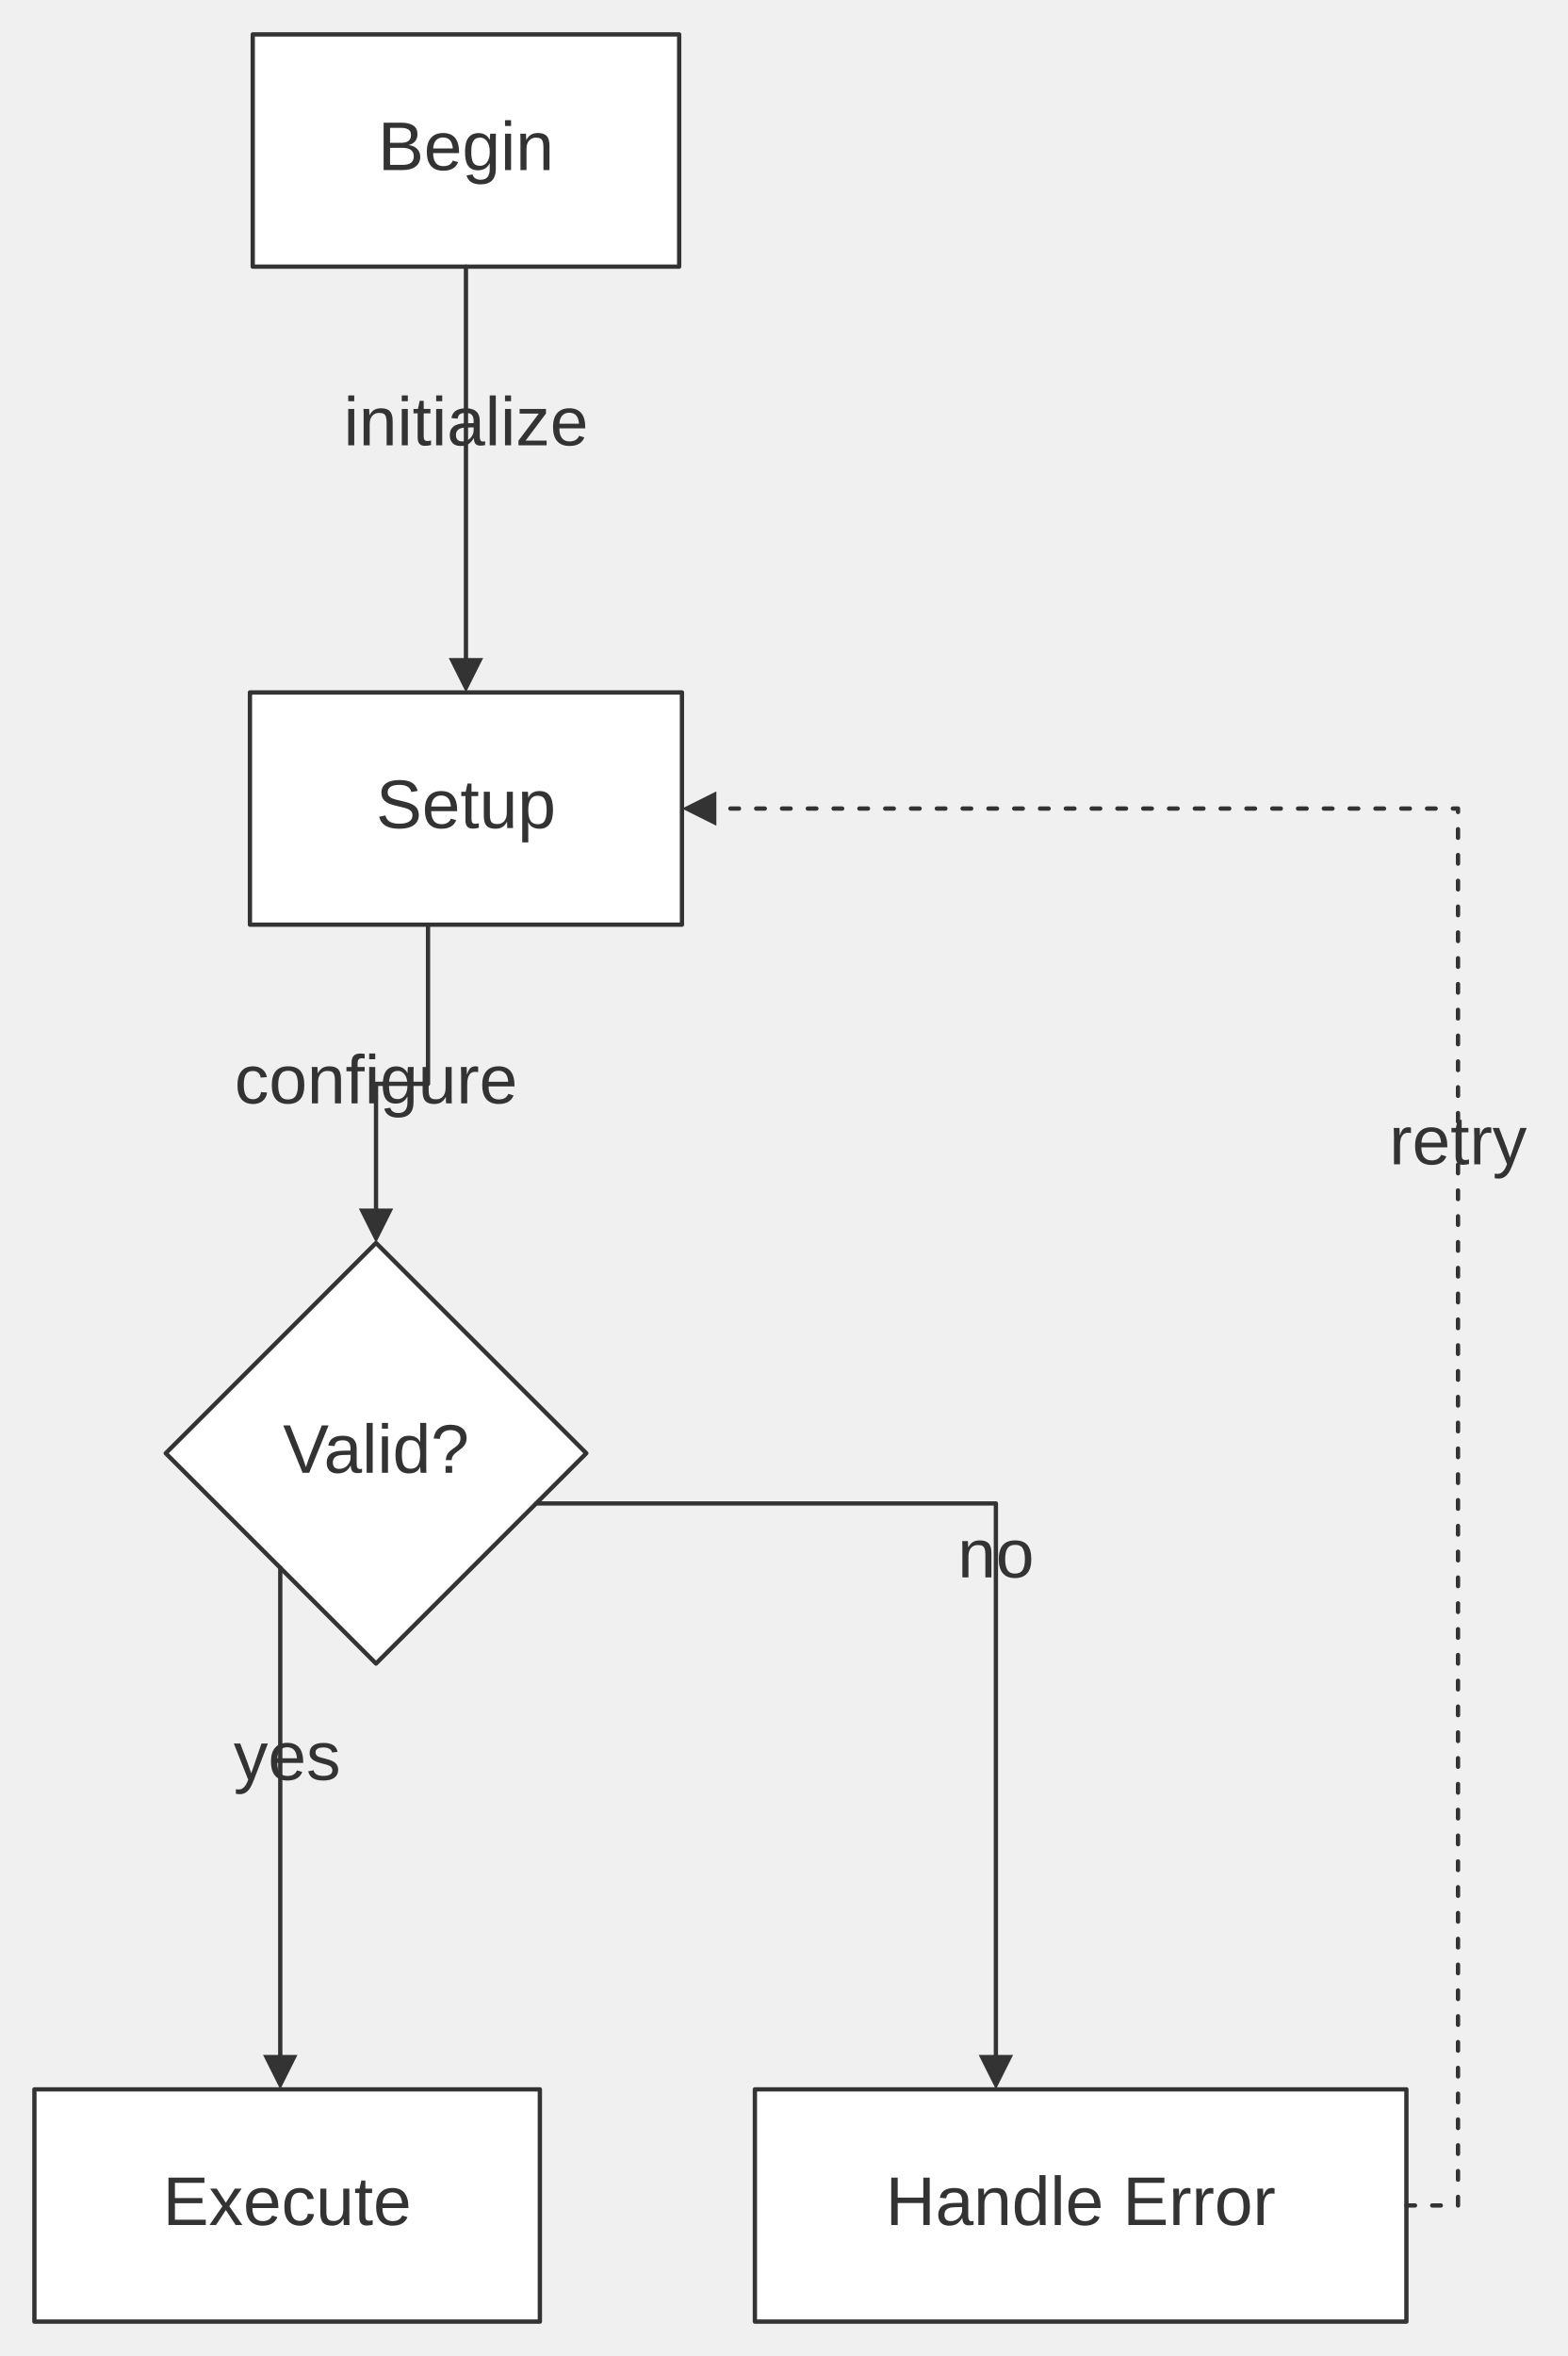
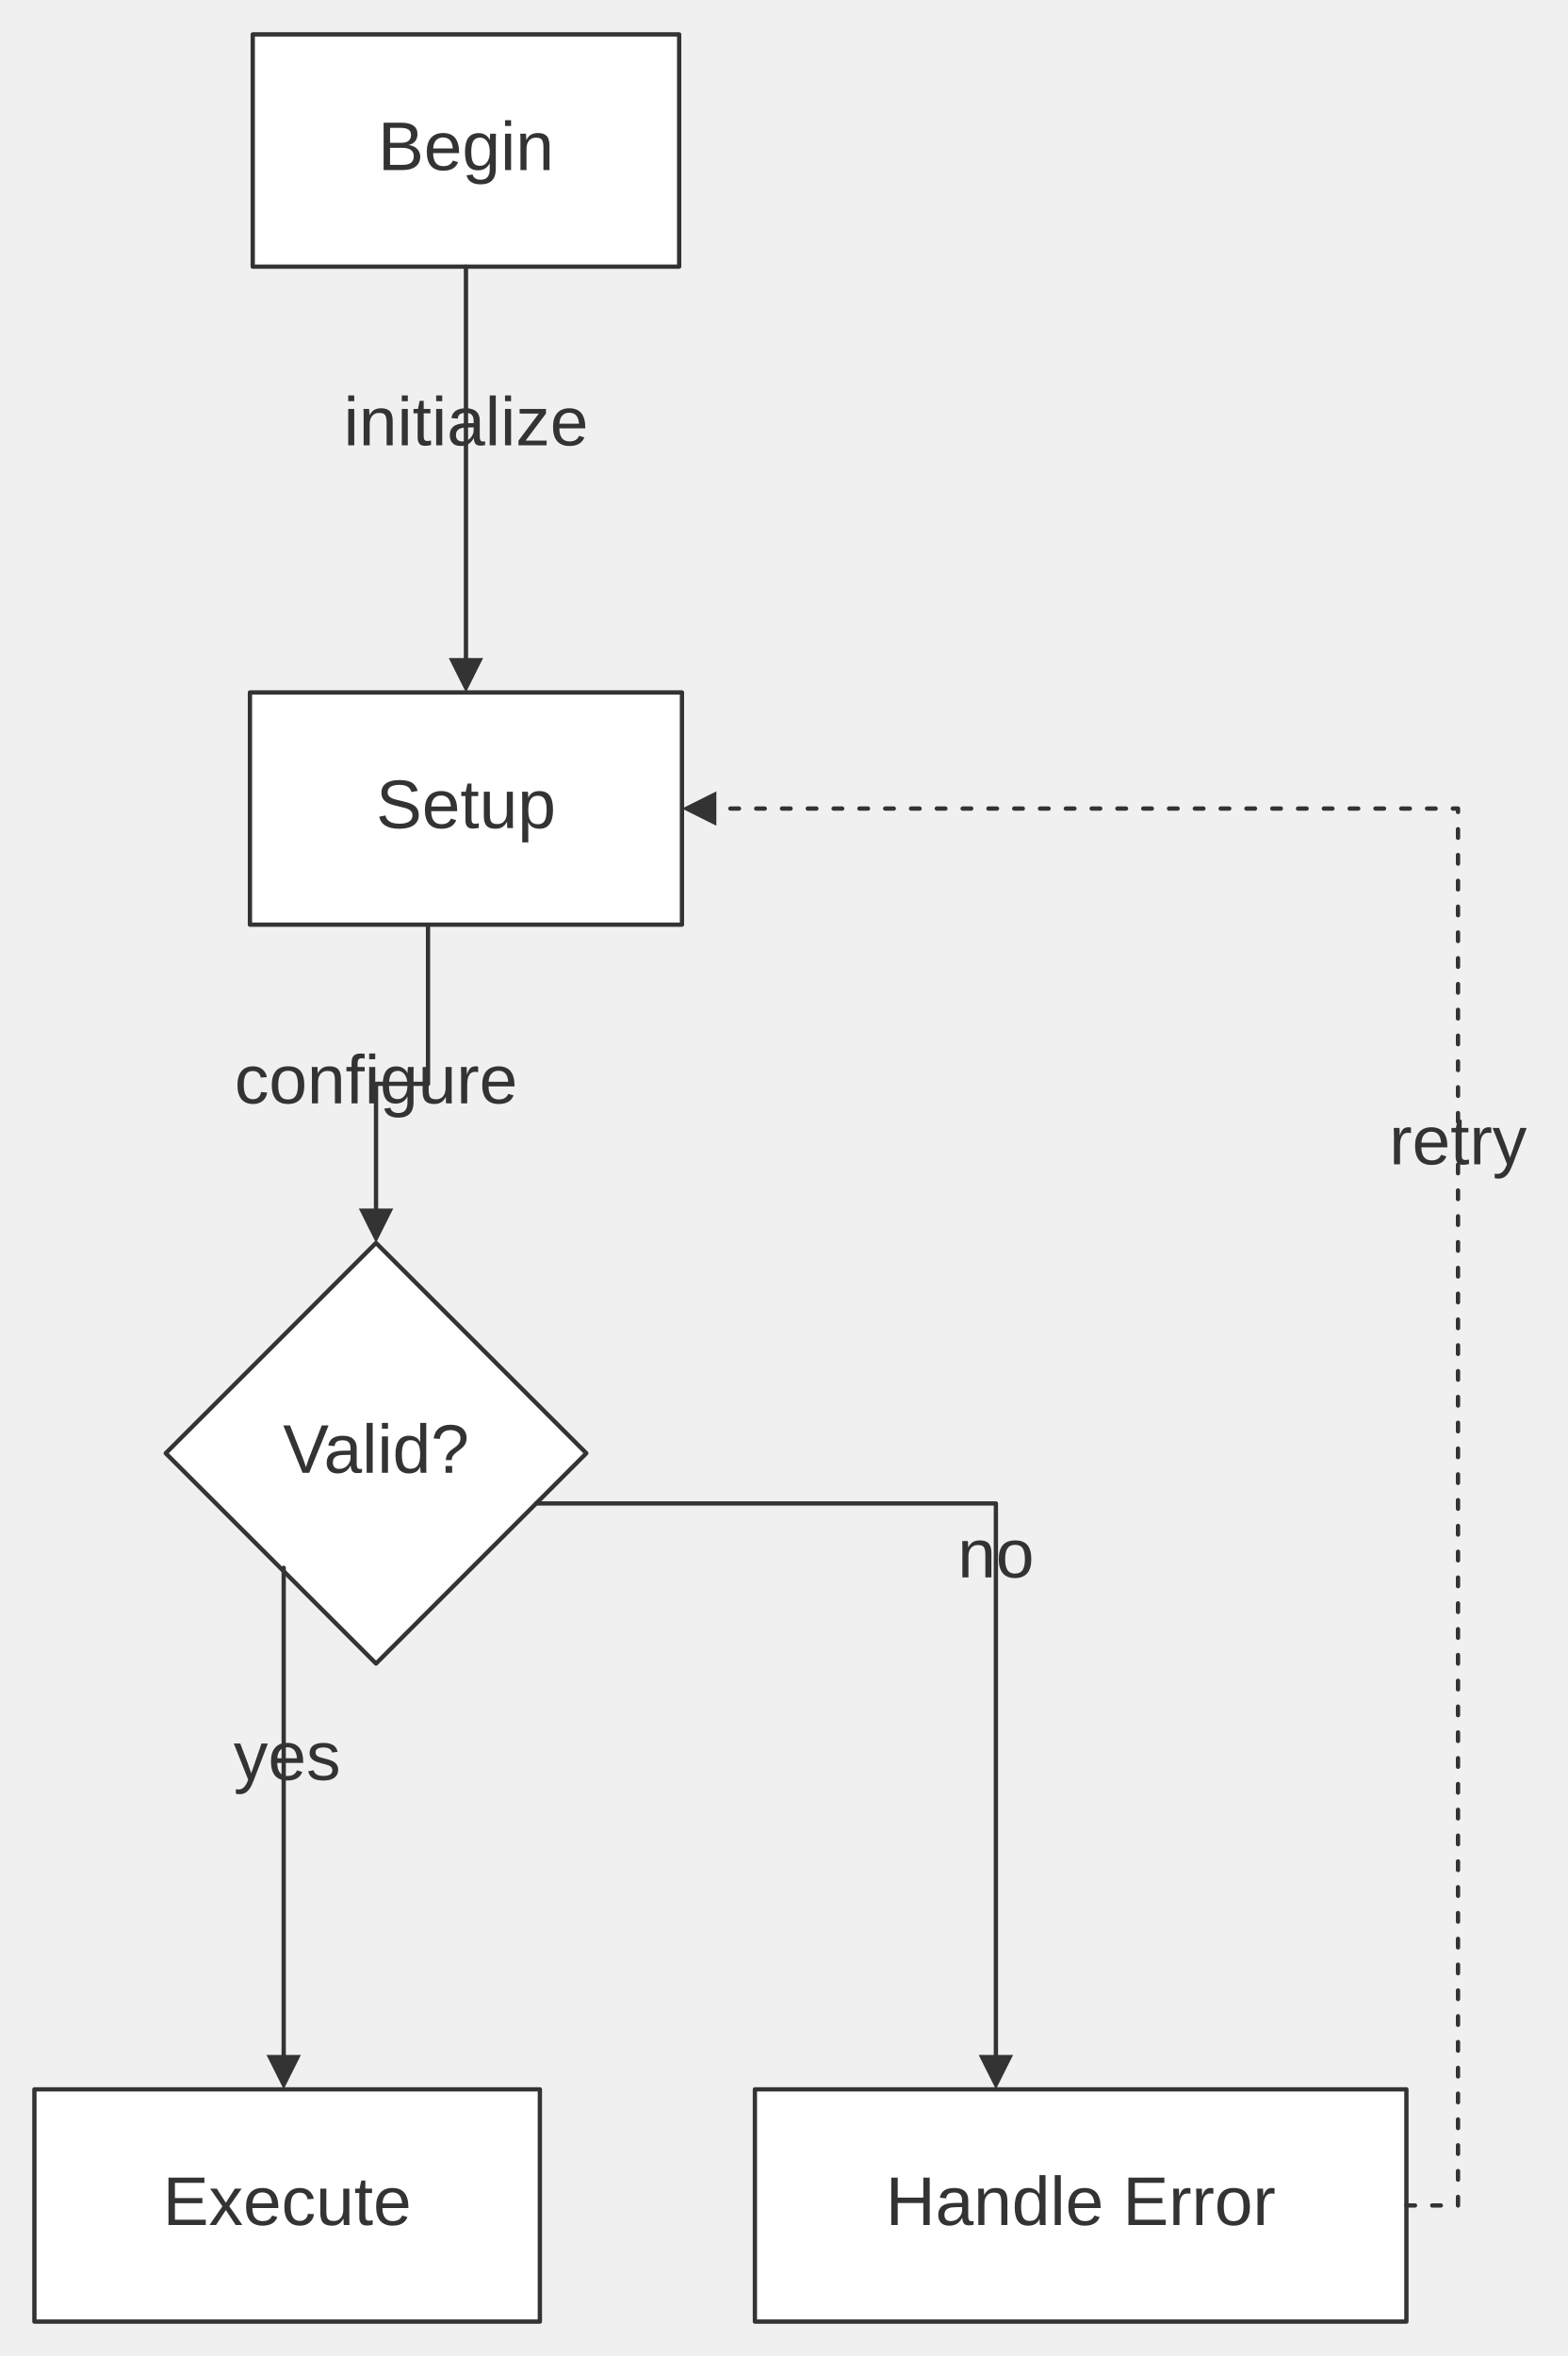
<svg xmlns="http://www.w3.org/2000/svg" width="100%" viewBox="0 0 364.48 547.80" style="max-width: 364.48px; background-color: transparent;" font-family="&quot;trebuchet ms&quot;, verdana, arial, sans-serif" font-size="16.00">
  <defs>
    <marker id="arrowhead" viewBox="0 0 10.00 10.00" refX="5.00" refY="5.00" markerWidth="8.00" markerHeight="8.00" orient="auto-start-reverse" markerUnits="userSpaceOnUse">
      <path d="M 0 0 L 10.00 5.00 L 0 10.00 z" fill="#333" />
    </marker>
    <marker id="crosshead" viewBox="0 0 11.00 11.00" refX="12.00" refY="5.20" markerWidth="11.00" markerHeight="11.00" orient="auto-start-reverse" markerUnits="userSpaceOnUse">
      <path d="M 1,1 l 9,9 M 10,1 l -9,9" stroke="#333" stroke-width="2" />
    </marker>
    <marker id="circlehead" viewBox="0 0 10.00 10.00" refX="11.00" refY="5.00" markerWidth="11.00" markerHeight="11.00" orient="auto-start-reverse" markerUnits="userSpaceOnUse">
      <circle cx="5" cy="5" r="5" stroke="#333" stroke-width="1" fill="#333" />
    </marker>
    <marker id="open-arrowhead" viewBox="0 0 10.00 10.00" refX="5.00" refY="5.00" markerWidth="8.00" markerHeight="8.00" orient="auto-start-reverse" markerUnits="userSpaceOnUse">
      <polygon points="0,0 10.00,5.00 0,10.00" fill="white" stroke="#333" stroke-width="1" />
    </marker>
    <marker id="diamondhead" viewBox="0 0 12.00 12.00" refX="6.00" refY="6.00" markerWidth="12.00" markerHeight="12.00" orient="auto-start-reverse" markerUnits="userSpaceOnUse">
      <polygon points="0,6.00 6.00,0 12.00,6.00 6.00,12.00" fill="#333" />
    </marker>
    <marker id="open-diamondhead" viewBox="0 0 12.00 12.00" refX="6.00" refY="6.00" markerWidth="12.00" markerHeight="12.00" orient="auto-start-reverse" markerUnits="userSpaceOnUse">
      <polygon points="0,6.00 6.00,0 12.00,6.00 6.00,12.00" fill="white" stroke="#333" stroke-width="1" />
    </marker>
  </defs>
  <g transform="translate(0.00,0.00)">
    <g class="nodes">
      <polygon points="87.44,289.00 136.34,337.90 87.44,386.80 38.54,337.90" fill="white" stroke="#333" stroke-width="1.00" stroke-linejoin="round" />
      <text x="87.44" y="337.90" text-anchor="middle" dominant-baseline="middle" fill="#333">Valid?</text>
      <rect x="175.54" y="485.80" width="151.50" height="54.00" fill="white" stroke="#333" stroke-width="1.00" stroke-linejoin="round" />
      <text x="251.29" y="512.80" text-anchor="middle" dominant-baseline="middle" fill="#333">Handle Error</text>
      <rect x="8.00" y="485.80" width="117.54" height="54.00" fill="white" stroke="#333" stroke-width="1.00" stroke-linejoin="round" />
      <text x="66.77" y="512.80" text-anchor="middle" dominant-baseline="middle" fill="#333">Execute</text>
      <rect x="58.12" y="161.00" width="100.46" height="54.00" fill="white" stroke="#333" stroke-width="1.00" stroke-linejoin="round" />
      <text x="108.35" y="188.00" text-anchor="middle" dominant-baseline="middle" fill="#333">Setup</text>
      <rect x="58.77" y="8.00" width="99.16" height="54.00" fill="white" stroke="#333" stroke-width="1.00" stroke-linejoin="round" />
      <text x="108.35" y="35.00" text-anchor="middle" dominant-baseline="middle" fill="#333">Begin</text>
    </g>
    <g class="edgePaths">
      <path d="M108.35,62.00 L108.35,157.00" stroke="#333" stroke-width="1.00" fill="none" stroke-linecap="round" stroke-linejoin="round" marker-end="url(#arrowhead)" />
      <path d="M99.53,215.00 L99.53,252.00 L87.44,252.00 L87.44,285.00" stroke="#333" stroke-width="1.00" fill="none" stroke-linecap="round" stroke-linejoin="round" marker-end="url(#arrowhead)" />
-       <path d="M65.17,364.53 L65.17,481.80" stroke="#333" stroke-width="1.00" fill="none" stroke-linecap="round" stroke-linejoin="round" marker-end="url(#arrowhead)" />
+       <path d="M65.97,364.53 L65.97,481.80" stroke="#333" stroke-width="1.00" fill="none" stroke-linecap="round" stroke-linejoin="round" marker-end="url(#arrowhead)" />
      <path d="M124.68,349.57 L231.58,349.57 L231.58,481.80" stroke="#333" stroke-width="1.00" fill="none" stroke-linecap="round" stroke-linejoin="round" marker-end="url(#arrowhead)" />
      <path d="M327.04,512.80 L339.04,512.80 L339.04,188.00 L162.58,188.00" stroke="#333" stroke-width="1.00" fill="none" stroke-linecap="round" stroke-linejoin="round" stroke-dasharray="2.00,4.00" marker-end="url(#arrowhead)" />
    </g>
    <g class="edgeLabels">
      <text x="108.35" y="99.00" text-anchor="middle" dominant-baseline="middle" fill="#333">initialize</text>
      <text x="87.44" y="252.00" text-anchor="middle" dominant-baseline="middle" fill="#333">configure</text>
      <text x="66.77" y="409.30" text-anchor="middle" dominant-baseline="middle" fill="#333">yes</text>
      <text x="231.58" y="362.23" text-anchor="middle" dominant-baseline="middle" fill="#333">no</text>
      <text x="339.04" y="266.17" text-anchor="middle" dominant-baseline="middle" fill="#333">retry</text>
    </g>
  </g>
</svg>
